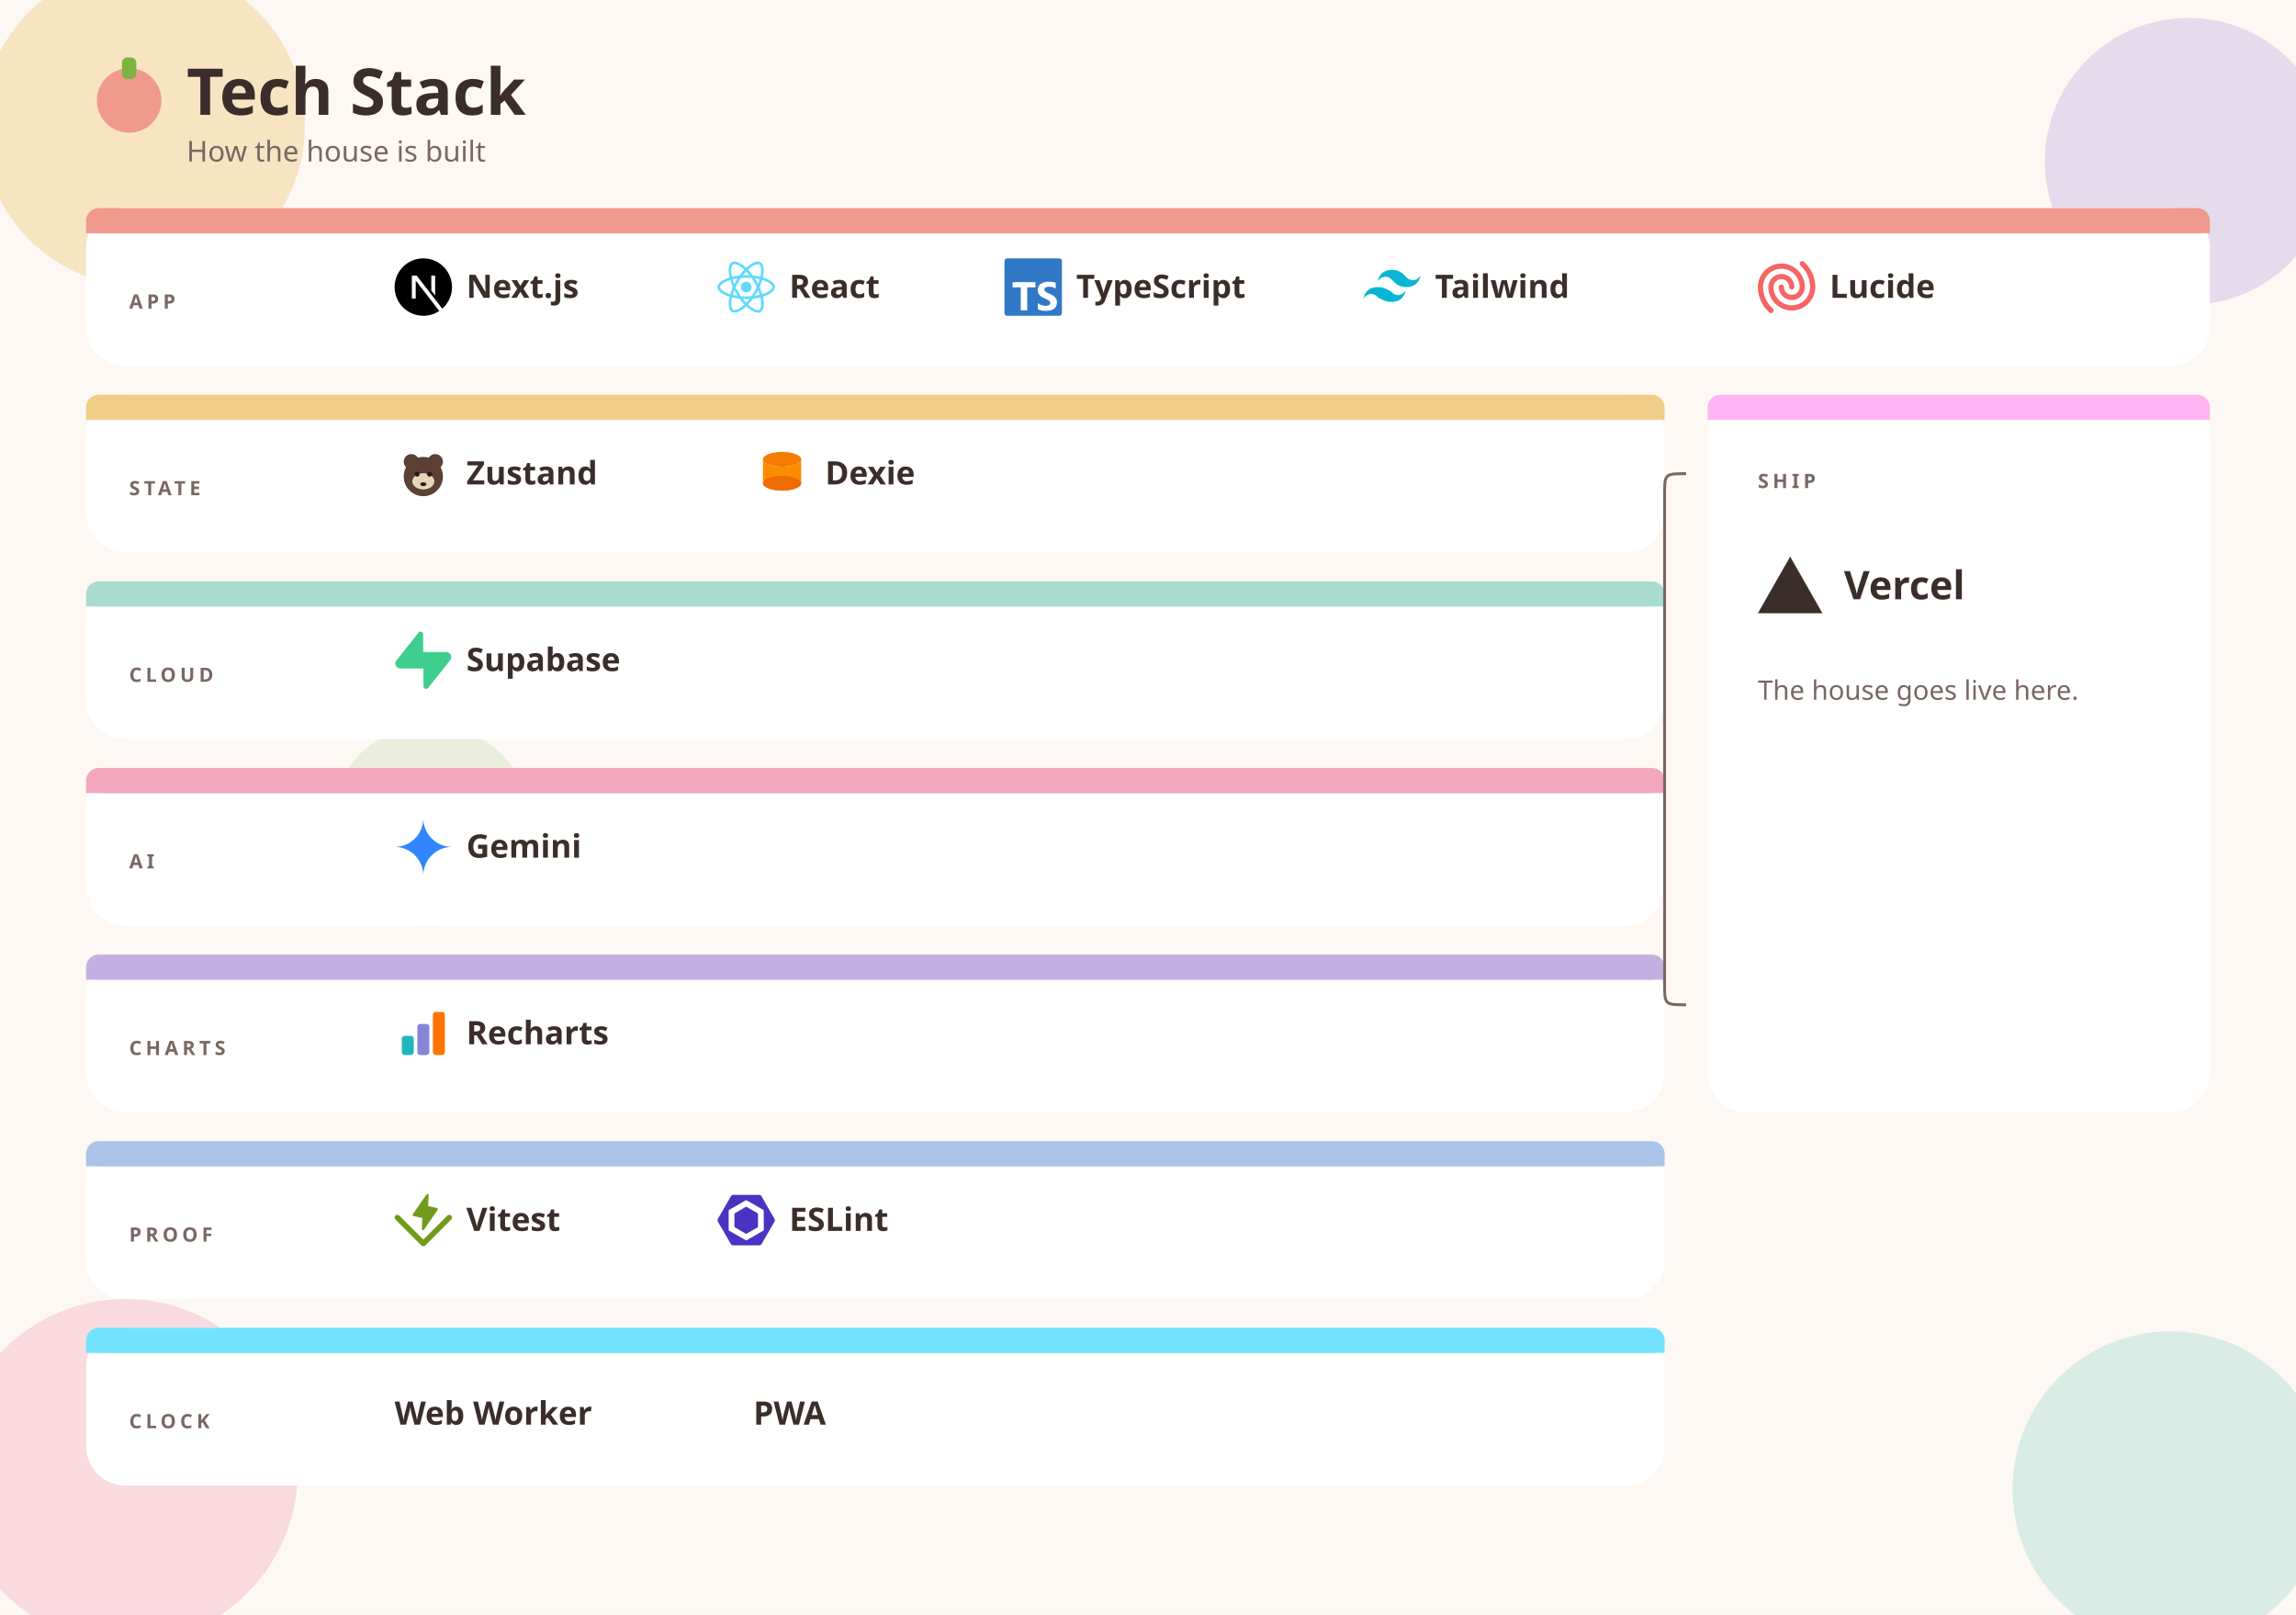
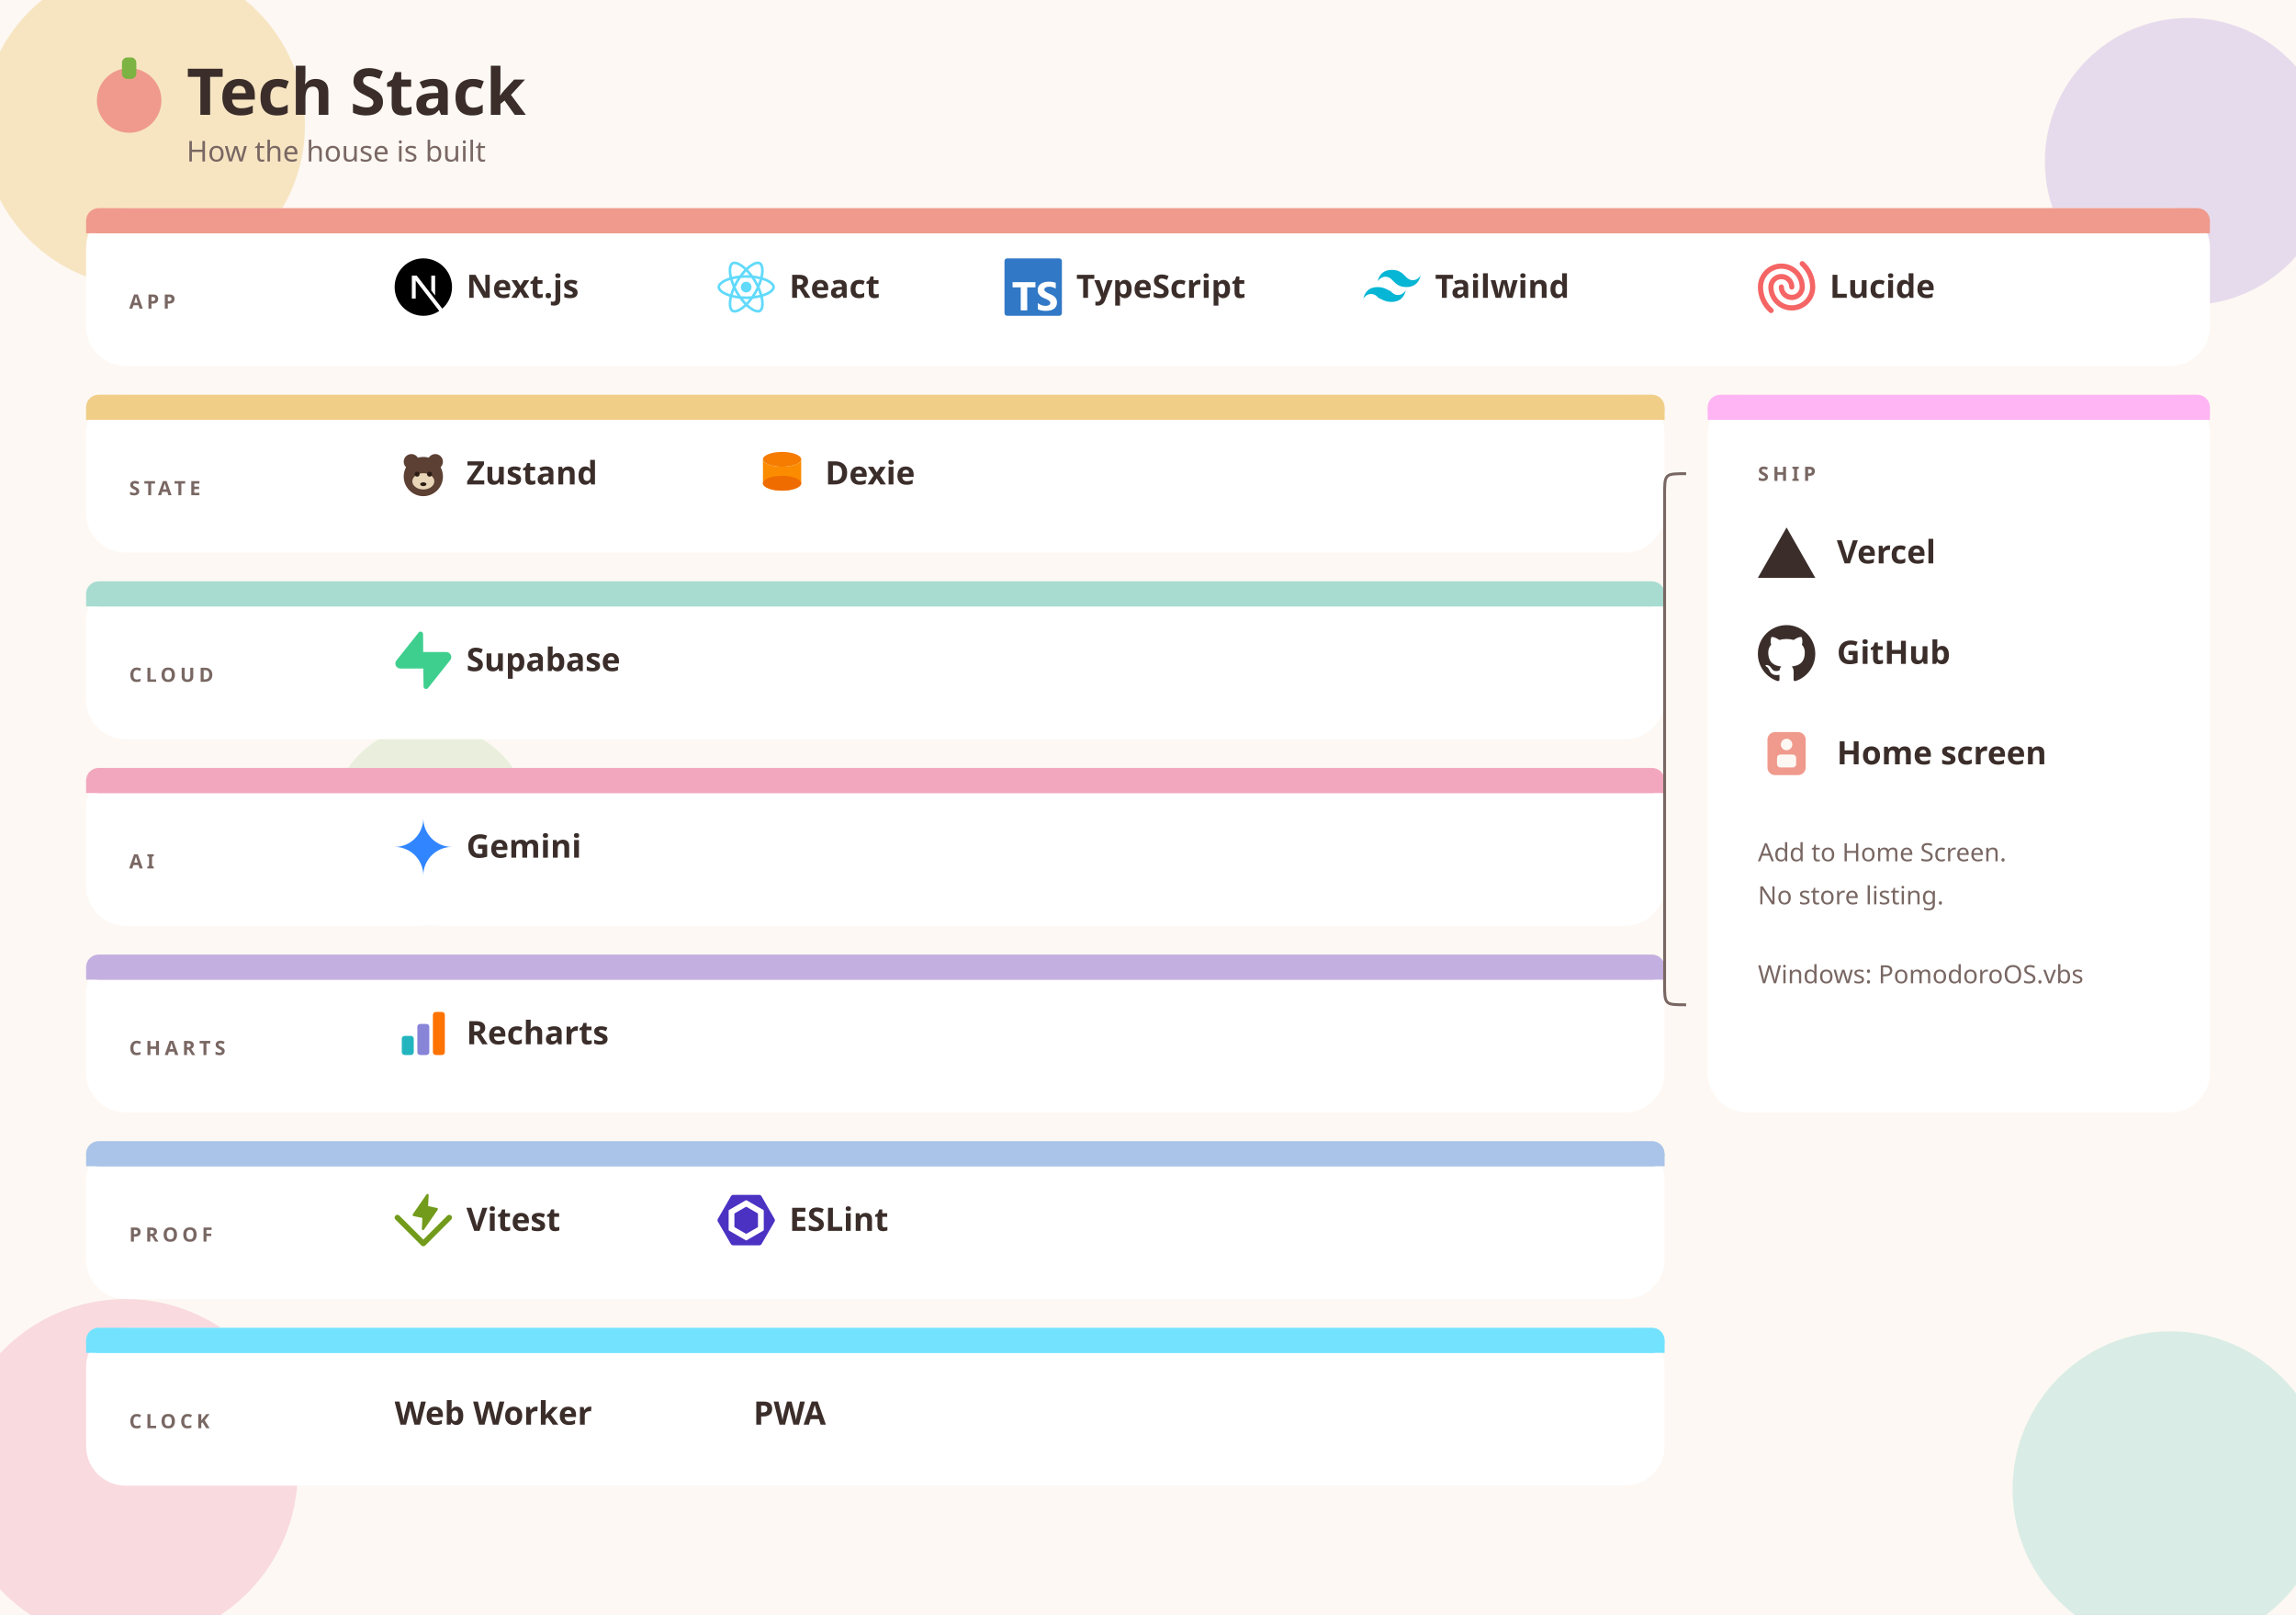
<svg xmlns="http://www.w3.org/2000/svg" viewBox="0 0 1280 900" role="img" aria-labelledby="title">
  <defs>
    <symbol id="logo-next" viewBox="0 0 24 24">
      <path fill="#000000" d="M18.665 21.978C16.758 23.255 14.465 24 12 24 5.377 24 0 18.623 0 12S5.377 0 12 0s12 5.377 12 12c0 3.583-1.574 6.801-4.067 9.001L9.219 7.2H7.2v9.596h1.615V9.251l9.85 12.727Zm-3.332-8.533 1.6 2.061V7.2h-1.6v6.245Z" />
    </symbol>
    <symbol id="logo-react" viewBox="0 0 24 24">
      <path fill="#61DAFB" d="M14.23 12.004a2.236 2.236 0 0 1-2.235 2.236 2.236 2.236 0 0 1-2.236-2.236 2.236 2.236 0 0 1 2.235-2.236 2.236 2.236 0 0 1 2.236 2.236zm2.648-10.69c-1.346 0-3.107.96-4.888 2.622-1.78-1.653-3.542-2.602-4.887-2.602-.41 0-.783.093-1.106.278-1.375.793-1.683 3.264-.973 6.365C1.98 8.917 0 10.42 0 12.004c0 1.59 1.99 3.097 5.043 4.03-.704 3.113-.39 5.588.988 6.38.32.187.69.275 1.102.275 1.345 0 3.107-.96 4.888-2.624 1.78 1.654 3.542 2.603 4.887 2.603.41 0 .783-.09 1.106-.275 1.374-.792 1.683-3.263.973-6.365C22.02 15.096 24 13.59 24 12.004c0-1.59-1.99-3.097-5.043-4.032.704-3.11.39-5.587-.988-6.38-.318-.184-.688-.277-1.092-.278zm-.005 1.09v.006c.225 0 .406.044.558.127.666.382.955 1.835.73 3.704-.054.46-.142.945-.25 1.44-.96-.236-2.006-.417-3.107-.534-.66-.905-1.345-1.727-2.035-2.447 1.592-1.48 3.087-2.292 4.105-2.295zm-9.77.02c1.012 0 2.514.808 4.11 2.28-.686.72-1.37 1.537-2.02 2.442-1.107.117-2.154.298-3.113.538-.112-.49-.195-.964-.254-1.42-.23-1.868.054-3.32.714-3.707.19-.09.4-.127.563-.132zm4.882 3.05c.455.468.91.992 1.36 1.564-.44-.02-.89-.034-1.345-.034-.46 0-.915.01-1.36.034.44-.572.895-1.096 1.345-1.565zM12 8.1c.74 0 1.477.034 2.202.093.406.582.802 1.203 1.183 1.86.372.64.71 1.29 1.018 1.946-.308.655-.646 1.31-1.013 1.95-.38.66-.773 1.288-1.18 1.87-.728.063-1.466.098-2.21.098-.74 0-1.477-.035-2.202-.093-.406-.582-.802-1.204-1.183-1.86-.372-.64-.71-1.29-1.018-1.946.303-.657.646-1.313 1.013-1.954.38-.66.773-1.286 1.18-1.868.728-.064 1.466-.098 2.21-.098zm-3.635.254c-.24.377-.48.763-.704 1.16-.225.39-.435.782-.635 1.174-.265-.656-.49-1.31-.676-1.947.64-.15 1.315-.283 2.015-.386zm7.26 0c.695.103 1.365.23 2.006.387-.18.632-.405 1.282-.66 1.933-.2-.39-.41-.783-.64-1.174-.225-.392-.465-.774-.705-1.146zm3.063.675c.484.15.944.317 1.375.498 1.732.74 2.852 1.708 2.852 2.476-.005.768-1.125 1.74-2.857 2.475-.42.18-.88.342-1.355.493-.28-.958-.646-1.956-1.1-2.98.45-1.017.81-2.01 1.085-2.964zm-13.395.004c.278.96.645 1.957 1.1 2.98-.45 1.017-.812 2.01-1.086 2.964-.484-.15-.944-.318-1.37-.5-1.732-.737-2.852-1.706-2.852-2.474 0-.768 1.12-1.742 2.852-2.476.42-.18.88-.342 1.356-.494zm11.678 4.28c.265.657.49 1.312.676 1.948-.64.157-1.316.29-2.016.39.24-.375.48-.762.705-1.158.225-.39.435-.788.636-1.18zm-9.945.02c.2.392.41.783.64 1.175.23.39.465.772.705 1.143-.695-.102-1.365-.23-2.006-.386.18-.63.406-1.282.66-1.933zM17.92 16.32c.112.493.2.968.254 1.423.23 1.868-.054 3.32-.714 3.708-.147.09-.338.128-.563.128-1.012 0-2.514-.807-4.11-2.28.686-.72 1.37-1.536 2.02-2.44 1.107-.118 2.154-.3 3.113-.54zm-11.83.01c.96.234 2.006.415 3.107.532.66.905 1.345 1.727 2.035 2.446-1.595 1.483-3.092 2.295-4.11 2.295-.22-.005-.406-.05-.553-.132-.666-.38-.955-1.834-.73-3.703.054-.46.142-.944.25-1.438zm4.56.64c.44.02.89.034 1.345.034.46 0 .915-.01 1.36-.034-.44.572-.895 1.095-1.345 1.565-.455-.47-.91-.993-1.36-1.565z" />
    </symbol>
    <symbol id="logo-ts" viewBox="0 0 24 24">
      <path fill="#3178C6" d="M1.125 0C.502 0 0 .502 0 1.125v21.75C0 23.498.502 24 1.125 24h21.75c.623 0 1.125-.502 1.125-1.125V1.125C24 .502 23.498 0 22.875 0zm17.363 9.75c.612 0 1.154.037 1.627.111a6.38 6.38 0 0 1 1.306.34v2.458a3.95 3.95 0 0 0-.643-.361 5.093 5.093 0 0 0-.717-.26 5.453 5.453 0 0 0-1.426-.2c-.3 0-.573.028-.819.086a2.1 2.1 0 0 0-.623.242c-.17.104-.3.229-.393.374a.888.888 0 0 0-.14.49c0 .196.053.373.156.529.104.156.252.304.443.444s.423.276.696.41c.273.135.582.274.926.416.47.197.892.407 1.266.628.374.222.695.473.963.753.268.279.472.598.614.957.142.359.214.776.214 1.253 0 .657-.125 1.21-.373 1.656a3.033 3.033 0 0 1-1.012 1.085 4.38 4.38 0 0 1-1.487.596c-.566.12-1.163.18-1.79.18a9.916 9.916 0 0 1-1.84-.164 5.544 5.544 0 0 1-1.512-.493v-2.63a5.033 5.033 0 0 0 3.237 1.2c.333 0 .624-.03.872-.09.249-.06.456-.144.623-.25.166-.108.29-.234.373-.38a1.023 1.023 0 0 0-.074-1.089 2.12 2.12 0 0 0-.537-.5 5.597 5.597 0 0 0-.807-.444 27.72 27.72 0 0 0-1.007-.436c-.918-.383-1.602-.852-2.053-1.405-.45-.553-.676-1.222-.676-2.005 0-.614.123-1.141.369-1.582.246-.441.58-.804 1.004-1.089a4.494 4.494 0 0 1 1.47-.629 7.536 7.536 0 0 1 1.77-.201zm-15.113.188h9.563v2.166H9.506v9.646H6.789v-9.646H3.375z" />
    </symbol>
    <symbol id="logo-tw" viewBox="0 0 24 24">
      <path fill="#06B6D4" d="M12.001 4.8c-3.2 0-5.2 1.6-6 4.8 1.2-1.6 2.6-2.2 4.2-1.8.913.228 1.565.89 2.288 1.624C13.666 10.618 15.027 12 18.001 12c3.2 0 5.2-1.6 6-4.8-1.2 1.6-2.6 2.2-4.2 1.8-.913-.228-1.565-.89-2.288-1.624C16.337 6.182 14.976 4.8 12.001 4.8zM6.001 12c-3.2 0-5.2 1.6-6 4.8 1.2-1.6 2.6-2.2 4.2-1.8.913.228 1.565.89 2.288 1.624C7.466 16.818 8.827 18.2 11.801 18.2c3.2 0 5.2-1.6 6-4.8-1.2 1.6-2.6 2.2-4.2 1.8-.913-.228-1.565-.89-2.288-1.624C10.337 13.382 8.976 12 6.001 12z" />
    </symbol>
    <symbol id="logo-lucide" viewBox="0 0 24 24">
      <path fill="#F56565" d="M18.483 1.123a1.09 1.09 0 0 0-.752.362 1.09 1.09 0 0 0 .088 1.54 11.956 11.956 0 0 1 4 8.946 7.62 7.62 0 0 1-7.637 7.636 7.62 7.62 0 0 1-7.637-7.636 3.255 3.255 0 0 1 3.273-3.273c1.82 0 3.273 1.45 3.273 3.273a1.09 1.09 0 0 0 1.09 1.09 1.09 1.09 0 0 0 1.092-1.09c0-3-2.455-5.455-5.455-5.455s-5.454 2.455-5.454 5.455c0 5.408 4.408 9.818 9.818 9.818 5.41 0 9.818-4.41 9.818-9.818A14.16 14.16 0 0 0 19.272 1.4a1.09 1.09 0 0 0-.789-.277ZM9.818 2.15C4.408 2.151 0 6.561 0 11.97a14.16 14.16 0 0 0 4.8 10.637 1.09 1.09 0 0 0 1.54-.096 1.09 1.09 0 0 0-.095-1.54 11.957 11.957 0 0 1-4.063-9 7.62 7.62 0 0 1 7.636-7.637 7.62 7.62 0 0 1 7.637 7.636 3.256 3.256 0 0 1-3.273 3.273 3.256 3.256 0 0 1-3.273-3.273 1.09 1.09 0 0 0-1.09-1.09 1.09 1.09 0 0 0-1.092 1.09c0 3 2.455 5.455 5.455 5.455s5.454-2.455 5.454-5.455c0-5.408-4.408-9.818-9.818-9.818z" />
    </symbol>
    <symbol id="logo-supabase" viewBox="0 0 24 24">
      <path fill="#3ECF8E" d="M11.9 1.036c-.015-.986-1.26-1.41-1.874-.637L.764 12.05C-.33 13.427.65 15.455 2.409 15.455h9.579l.113 7.51c.014.985 1.259 1.408 1.873.636l9.262-11.653c1.093-1.375.113-3.403-1.645-3.403h-9.642z" />
    </symbol>
    <symbol id="logo-gemini" viewBox="0 0 24 24">
      <path fill="#3186FF" d="M11.04 19.32Q12 21.51 12 24q0-2.49.93-4.68.96-2.19 2.58-3.81t3.81-2.55Q21.51 12 24 12q-2.49 0-4.68-.93a12.3 12.3 0 0 1-3.81-2.58 12.3 12.3 0 0 1-2.58-3.81Q12 2.49 12 0q0 2.49-.96 4.68-.93 2.19-2.55 3.81a12.3 12.3 0 0 1-3.81 2.58Q2.49 12 0 12q2.49 0 4.68.96 2.19.93 3.81 2.55t2.55 3.81" />
    </symbol>
    <symbol id="logo-vitest" viewBox="0 0 24 24">
      <path fill="#729B1B" d="M13.74 1.053a.495.495 0 0 0-.157.025.493.493 0 0 0-.251.188L7.595 9.562a.489.489 0 0 0-.084.223.488.488 0 0 0 .032.236.489.489 0 0 0 .14.193.493.493 0 0 0 .215.105l3.707.786-.229 4.58a.488.488 0 0 0 .085.3.492.492 0 0 0 .249.189c.102.034.212.034.314.001a.494.494 0 0 0 .251-.188l5.737-8.296a.488.488 0 0 0 .084-.223c.009-.08-.002-.161-.032-.236a.488.488 0 0 0-.14-.193.493.493 0 0 0-.215-.105l-3.707-.786.229-4.58a.488.488 0 0 0-.085-.3.491.491 0 0 0-.249-.189.494.494 0 0 0-.157-.026zM1.157 9.788c-.306.001-.6.124-.817.34a1.161 1.161 0 0 0-.34.816 1.162 1.162 0 0 0 .334.82l10.842 10.842a1.158 1.158 0 0 0 .377.252 1.158 1.158 0 0 0 .445.088c.001 0 .002-0.0.003-0.0.001 0 .001 0.0.002 0a1.158 1.158 0 0 0 .445-.088 1.157 1.157 0 0 0 .377-.252l10.842-10.842a1.163 1.163 0 0 0 .334-.82c-.001-.306-.124-.6-.34-.816a1.162 1.162 0 0 0-.817-.34 1.161 1.161 0 0 0-.819.334l-5.401 5.401c-.008.007-.017.013-.025.02L12 20.14l-4.598-4.597c-.007-.007-.017-.012-.024-.02l-5.402-5.402a1.162 1.162 0 0 0-.82-.334Z" />
    </symbol>
    <symbol id="logo-eslint" viewBox="0 0 24 24">
      <path fill="#4B32C3" d="M7.257 9.132L11.816 6.5a.369.369 0 0 1 .368 0l4.559 2.632a.369.369 0 0 1 .184.32v5.263a.37.37 0 0 1-.184.319l-4.559 2.632a.369.369 0 0 1-.368 0l-4.559-2.632a.369.369 0 0 1-.184-.32V9.452a.37.37 0 0 1 .184-.32M23.852 11.53l-5.446-9.475c-.198-.343-.564-.596-.96-.596H6.555c-.396 0-.762.253-.96.596L.149 11.509a1.127 1.127 0 0 0 0 1.117l5.447 9.398c.197.342.563.517.959.517h10.893c.395 0 .76-.17.959-.512l5.446-9.413a1.069 1.069 0 0 0 0-1.086m-4.51 4.556a.4.4 0 0 1-.204.338L12.2 20.426a.395.395 0 0 1-.392 0l-6.943-4.002a.4.4 0 0 1-.205-.338V8.08c0-.14.083-.269.204-.338L11.8 3.74c.12-.07.272-.07.392 0l6.943 4.003a.4.4 0 0 1 .206.338z" />
    </symbol>
    <symbol id="logo-vercel" viewBox="0 0 24 24">
      <path fill="#3B2E2A" d="M24 22.525H0l12-21.05 12 21.05z" />
+     </symbol>
+     <symbol id="logo-github" viewBox="0 0 24 24">
+       <path fill="#3B2E2A" d="M12 .297c-6.63 0-12 5.373-12 12 0 5.303 3.438 9.8 8.205 11.385.6.113.82-.258.82-.577 0-.285-.01-1.04-.015-2.04-3.338.724-4.042-1.61-4.042-1.61C4.422 18.07 3.633 17.7 3.633 17.7c-1.087-.744.084-.729.084-.729 1.205.084 1.838 1.236 1.838 1.236 1.07 1.835 2.809 1.305 3.495.998.108-.776.417-1.305.76-1.605-2.665-.3-5.466-1.332-5.466-5.93 0-1.31.465-2.38 1.235-3.22-.135-.303-.54-1.523.105-3.176 0 0 1.005-.322 3.3 1.23.96-.267 1.98-.399 3-.405 1.02.006 2.04.138 3 .405 2.28-1.552 3.285-1.23 3.285-1.23.645 1.653.24 2.873.12 3.176.765.84 1.23 1.91 1.23 3.22 0 4.61-2.805 5.625-5.475 5.92.42.36.81 1.096.81 2.22 0 1.606-.015 2.896-.015 3.286 0 .315.21.69.825.57C20.565 22.092 24 17.592 24 12.297c0-6.627-5.373-12-12-12" />
+     </symbol>
+     <symbol id="logo-pwa" viewBox="0 0 24 24">
+       <rect x="4" y="3" width="16" height="18" rx="3.2" fill="#EF9A8D" />
+       <circle cx="12" cy="8.2" r="2.4" fill="#FDF8F3" />
+       <rect x="8" y="12.4" width="8" height="5.4" rx="1.4" fill="#FDF8F3" />
    </symbol>
    <symbol id="logo-zustand" viewBox="0 0 24 24">
      <circle cx="7" cy="7" r="3.2" fill="#5C4033" />
      <circle cx="17" cy="7" r="3.2" fill="#5C4033" />
      <circle cx="12" cy="13.2" r="8.2" fill="#5C4033" />
      <ellipse cx="12" cy="15.2" rx="4.6" ry="3.4" fill="#E8D5B7" />
      <circle cx="9.4" cy="12.2" r="1.05" fill="#2A1C14" />
      <circle cx="14.6" cy="12.2" r="1.05" fill="#2A1C14" />
      <ellipse cx="12" cy="16.4" rx="1.3" ry="0.8" fill="#2A1C14" />
    </symbol>
    <symbol id="logo-dexie" viewBox="0 0 24 24">
      <ellipse cx="12" cy="6" rx="8" ry="3.1" fill="#F57C00" />
      <path fill="#FB8C00" d="M4 6v10c0 1.7 3.6 3.1 8 3.1s8-1.4 8-3.1V6c0 1.7-3.6 3.1-8 3.1S4 7.7 4 6z" />
      <ellipse cx="12" cy="16" rx="8" ry="3.1" fill="#EF6C00" />
    </symbol>
    <symbol id="logo-recharts" viewBox="0 0 24 24">
      <rect x="3" y="13" width="5" height="8" rx="1.2" fill="#22B5BF" />
      <rect x="9.5" y="8" width="5" height="13" rx="1.2" fill="#8884D8" />
      <rect x="16" y="3" width="5" height="18" rx="1.2" fill="#FF7300" />
    </symbol>
  </defs>
  <rect width="1280" height="900" fill="#FDF8F3" />
  <circle cx="80" cy="70" r="90" fill="#F0CE87" opacity="0.45" />
  <circle cx="1220" cy="90" r="80" fill="#C4B0E0" opacity="0.4" />
  <circle cx="70" cy="820" r="96" fill="#F2A7BE" opacity="0.38" />
  <circle cx="1210" cy="830" r="88" fill="#A8DCD1" opacity="0.42" />
  <circle cx="240" cy="460" r="56" fill="#B4D9A0" opacity="0.28" />
  <circle cx="1100" cy="500" r="50" fill="#A9C4E8" opacity="0.32" />
  <circle cx="72" cy="56" r="18" fill="#EF9A8D" />
  <rect x="68" y="32" width="8" height="12" rx="3" fill="#7CB342" />
  <text x="104" y="64" fill="#3B2E2A" font-family="ui-sans-serif, system-ui, sans-serif" font-size="36" font-weight="650">Tech Stack</text>
  <text x="104" y="90" fill="#796763" font-family="ui-sans-serif, system-ui, sans-serif" font-size="16">How the house is built</text>
  <g>
    <rect x="48" y="116" width="1184" height="88" rx="22" fill="#FFFFFF" />
    <rect x="48" y="116" width="1184" height="14" rx="7" fill="#EF9A8D" />
    <rect x="48" y="123" width="1184" height="7" fill="#EF9A8D" />
    <text x="72" y="172" fill="#796763" font-family="ui-sans-serif, system-ui, sans-serif" font-size="11" font-weight="700" letter-spacing="2.2">APP</text>
    <use href="#logo-next" x="220" y="144" width="32" height="32" />
    <text x="260" y="166" fill="#3B2E2A" font-family="ui-sans-serif, system-ui, sans-serif" font-size="18" font-weight="600">Next.js</text>
    <use href="#logo-react" x="400" y="144" width="32" height="32" />
    <text x="440" y="166" fill="#3B2E2A" font-family="ui-sans-serif, system-ui, sans-serif" font-size="18" font-weight="600">React</text>
    <use href="#logo-ts" x="560" y="144" width="32" height="32" />
    <text x="600" y="166" fill="#3B2E2A" font-family="ui-sans-serif, system-ui, sans-serif" font-size="18" font-weight="600">TypeScript</text>
    <use href="#logo-tw" x="760" y="144" width="32" height="32" />
    <text x="800" y="166" fill="#3B2E2A" font-family="ui-sans-serif, system-ui, sans-serif" font-size="18" font-weight="600">Tailwind</text>
    <use href="#logo-lucide" x="980" y="144" width="32" height="32" />
    <text x="1020" y="166" fill="#3B2E2A" font-family="ui-sans-serif, system-ui, sans-serif" font-size="18" font-weight="600">Lucide</text>
  </g>
  <g>
    <rect x="48" y="220" width="880" height="88" rx="22" fill="#FFFFFF" />
    <rect x="48" y="220" width="880" height="14" rx="7" fill="#F0CE87" />
    <rect x="48" y="227" width="880" height="7" fill="#F0CE87" />
    <text x="72" y="276" fill="#796763" font-family="ui-sans-serif, system-ui, sans-serif" font-size="11" font-weight="700" letter-spacing="2.2">STATE</text>
    <use href="#logo-zustand" x="220" y="248" width="32" height="32" />
    <text x="260" y="270" fill="#3B2E2A" font-family="ui-sans-serif, system-ui, sans-serif" font-size="18" font-weight="600">Zustand</text>
    <use href="#logo-dexie" x="420" y="248" width="32" height="32" />
    <text x="460" y="270" fill="#3B2E2A" font-family="ui-sans-serif, system-ui, sans-serif" font-size="18" font-weight="600">Dexie</text>
  </g>
  <g>
    <rect x="48" y="324" width="880" height="88" rx="22" fill="#FFFFFF" />
    <rect x="48" y="324" width="880" height="14" rx="7" fill="#A8DCD1" />
    <rect x="48" y="331" width="880" height="7" fill="#A8DCD1" />
    <text x="72" y="380" fill="#796763" font-family="ui-sans-serif, system-ui, sans-serif" font-size="11" font-weight="700" letter-spacing="2.2">CLOUD</text>
    <use href="#logo-supabase" x="220" y="352" width="32" height="32" />
    <text x="260" y="374" fill="#3B2E2A" font-family="ui-sans-serif, system-ui, sans-serif" font-size="18" font-weight="600">Supabase</text>
  </g>
  <g>
    <rect x="48" y="428" width="880" height="88" rx="22" fill="#FFFFFF" />
    <rect x="48" y="428" width="880" height="14" rx="7" fill="#F2A7BE" />
    <rect x="48" y="435" width="880" height="7" fill="#F2A7BE" />
    <text x="72" y="484" fill="#796763" font-family="ui-sans-serif, system-ui, sans-serif" font-size="11" font-weight="700" letter-spacing="2.2">AI</text>
    <use href="#logo-gemini" x="220" y="456" width="32" height="32" />
    <text x="260" y="478" fill="#3B2E2A" font-family="ui-sans-serif, system-ui, sans-serif" font-size="18" font-weight="600">Gemini</text>
  </g>
  <g>
    <rect x="48" y="532" width="880" height="88" rx="22" fill="#FFFFFF" />
    <rect x="48" y="532" width="880" height="14" rx="7" fill="#C4B0E0" />
    <rect x="48" y="539" width="880" height="7" fill="#C4B0E0" />
    <text x="72" y="588" fill="#796763" font-family="ui-sans-serif, system-ui, sans-serif" font-size="11" font-weight="700" letter-spacing="2.2">CHARTS</text>
    <use href="#logo-recharts" x="220" y="560" width="32" height="32" />
    <text x="260" y="582" fill="#3B2E2A" font-family="ui-sans-serif, system-ui, sans-serif" font-size="18" font-weight="600">Recharts</text>
  </g>
  <g>
    <rect x="48" y="636" width="880" height="88" rx="22" fill="#FFFFFF" />
    <rect x="48" y="636" width="880" height="14" rx="7" fill="#A9C4E8" />
    <rect x="48" y="643" width="880" height="7" fill="#A9C4E8" />
    <text x="72" y="692" fill="#796763" font-family="ui-sans-serif, system-ui, sans-serif" font-size="11" font-weight="700" letter-spacing="2.2">PROOF</text>
    <use href="#logo-vitest" x="220" y="664" width="32" height="32" />
    <text x="260" y="686" fill="#3B2E2A" font-family="ui-sans-serif, system-ui, sans-serif" font-size="18" font-weight="600">Vitest</text>
    <use href="#logo-eslint" x="400" y="664" width="32" height="32" />
    <text x="440" y="686" fill="#3B2E2A" font-family="ui-sans-serif, system-ui, sans-serif" font-size="18" font-weight="600">ESLint</text>
  </g>
  <g>
    <rect x="48" y="740" width="880" height="88" rx="22" fill="#FFFFFF" />
    <rect x="48" y="740" width="880" height="14" rx="7" fill="#72E2FF" />
    <rect x="48" y="747" width="880" height="7" fill="#72E2FF" />
    <text x="72" y="796" fill="#796763" font-family="ui-sans-serif, system-ui, sans-serif" font-size="11" font-weight="700" letter-spacing="2.2">CLOCK</text>
    <text x="220" y="794" fill="#3B2E2A" font-family="ui-sans-serif, system-ui, sans-serif" font-size="18" font-weight="600">Web Worker</text>
    <text x="420" y="794" fill="#3B2E2A" font-family="ui-sans-serif, system-ui, sans-serif" font-size="18" font-weight="600">PWA</text>
  </g>
  <g>
    <rect x="952" y="220" width="280" height="400" rx="22" fill="#FFFFFF" />
    <rect x="952" y="220" width="280" height="14" rx="7" fill="#FFB5F4" />
    <rect x="952" y="227" width="280" height="7" fill="#FFB5F4" />
-     <text x="980" y="272" fill="#796763" font-family="ui-sans-serif, system-ui, sans-serif" font-size="11" font-weight="700" letter-spacing="2.2">SHIP</text>
-     <use href="#logo-vercel" x="980" y="308" width="36" height="36" />
-     <text x="1028" y="334" fill="#3B2E2A" font-family="ui-sans-serif, system-ui, sans-serif" font-size="22" font-weight="650">Vercel</text>
-     <text x="980" y="390" fill="#796763" font-family="ui-sans-serif, system-ui, sans-serif" font-size="15">The house goes live here.</text>
+     <text x="980" y="268" fill="#796763" font-family="ui-sans-serif, system-ui, sans-serif" font-size="11" font-weight="700" letter-spacing="2.2">SHIP</text>
+     <use href="#logo-vercel" x="980" y="292" width="32" height="32" />
+     <text x="1024" y="314" fill="#3B2E2A" font-family="ui-sans-serif, system-ui, sans-serif" font-size="18" font-weight="600">Vercel</text>
+     <use href="#logo-github" x="980" y="348" width="32" height="32" />
+     <text x="1024" y="370" fill="#3B2E2A" font-family="ui-sans-serif, system-ui, sans-serif" font-size="18" font-weight="600">GitHub</text>
+     <use href="#logo-pwa" x="980" y="404" width="32" height="32" />
+     <text x="1024" y="426" fill="#3B2E2A" font-family="ui-sans-serif, system-ui, sans-serif" font-size="18" font-weight="600">Home screen</text>
+     <text x="980" y="480" fill="#796763" font-family="ui-sans-serif, system-ui, sans-serif" font-size="14">Add to Home Screen.</text>
+     <text x="980" y="504" fill="#796763" font-family="ui-sans-serif, system-ui, sans-serif" font-size="14">No store listing.</text>
+     <text x="980" y="548" fill="#796763" font-family="ui-sans-serif, system-ui, sans-serif" font-size="14">Windows: PomodoroOS.vbs</text>
  </g>
  <path d="M940 264 C928 264 928 264 928 276 L928 548 C928 560 928 560 940 560" fill="none" stroke="#796763" stroke-width="1.6" />
</svg>
